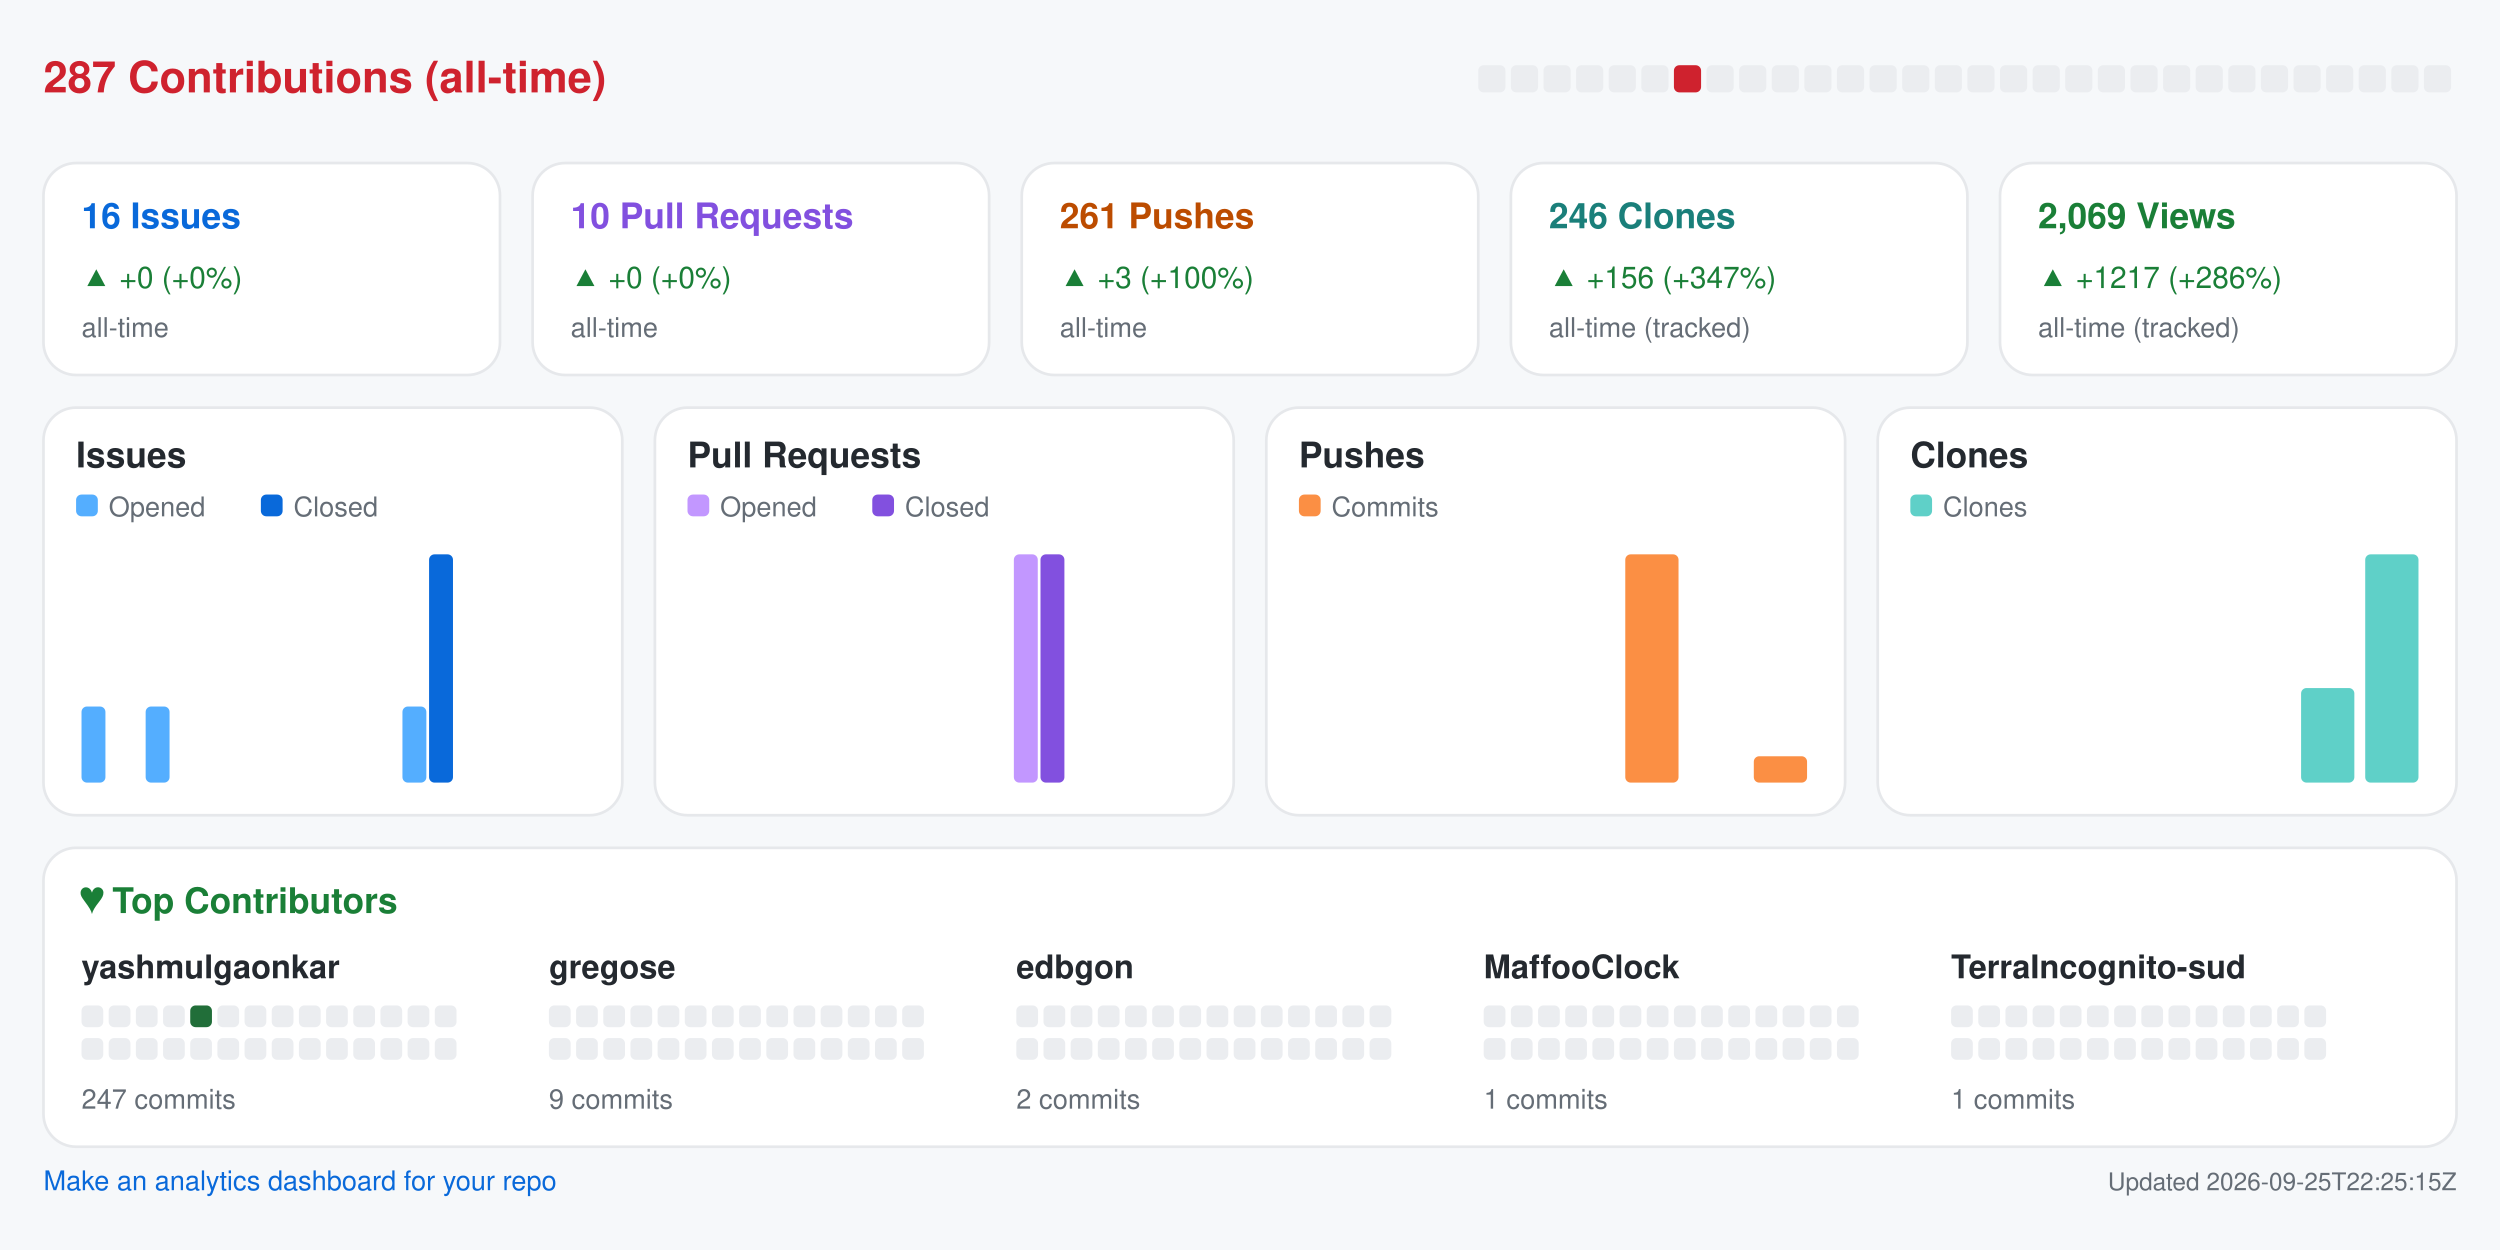
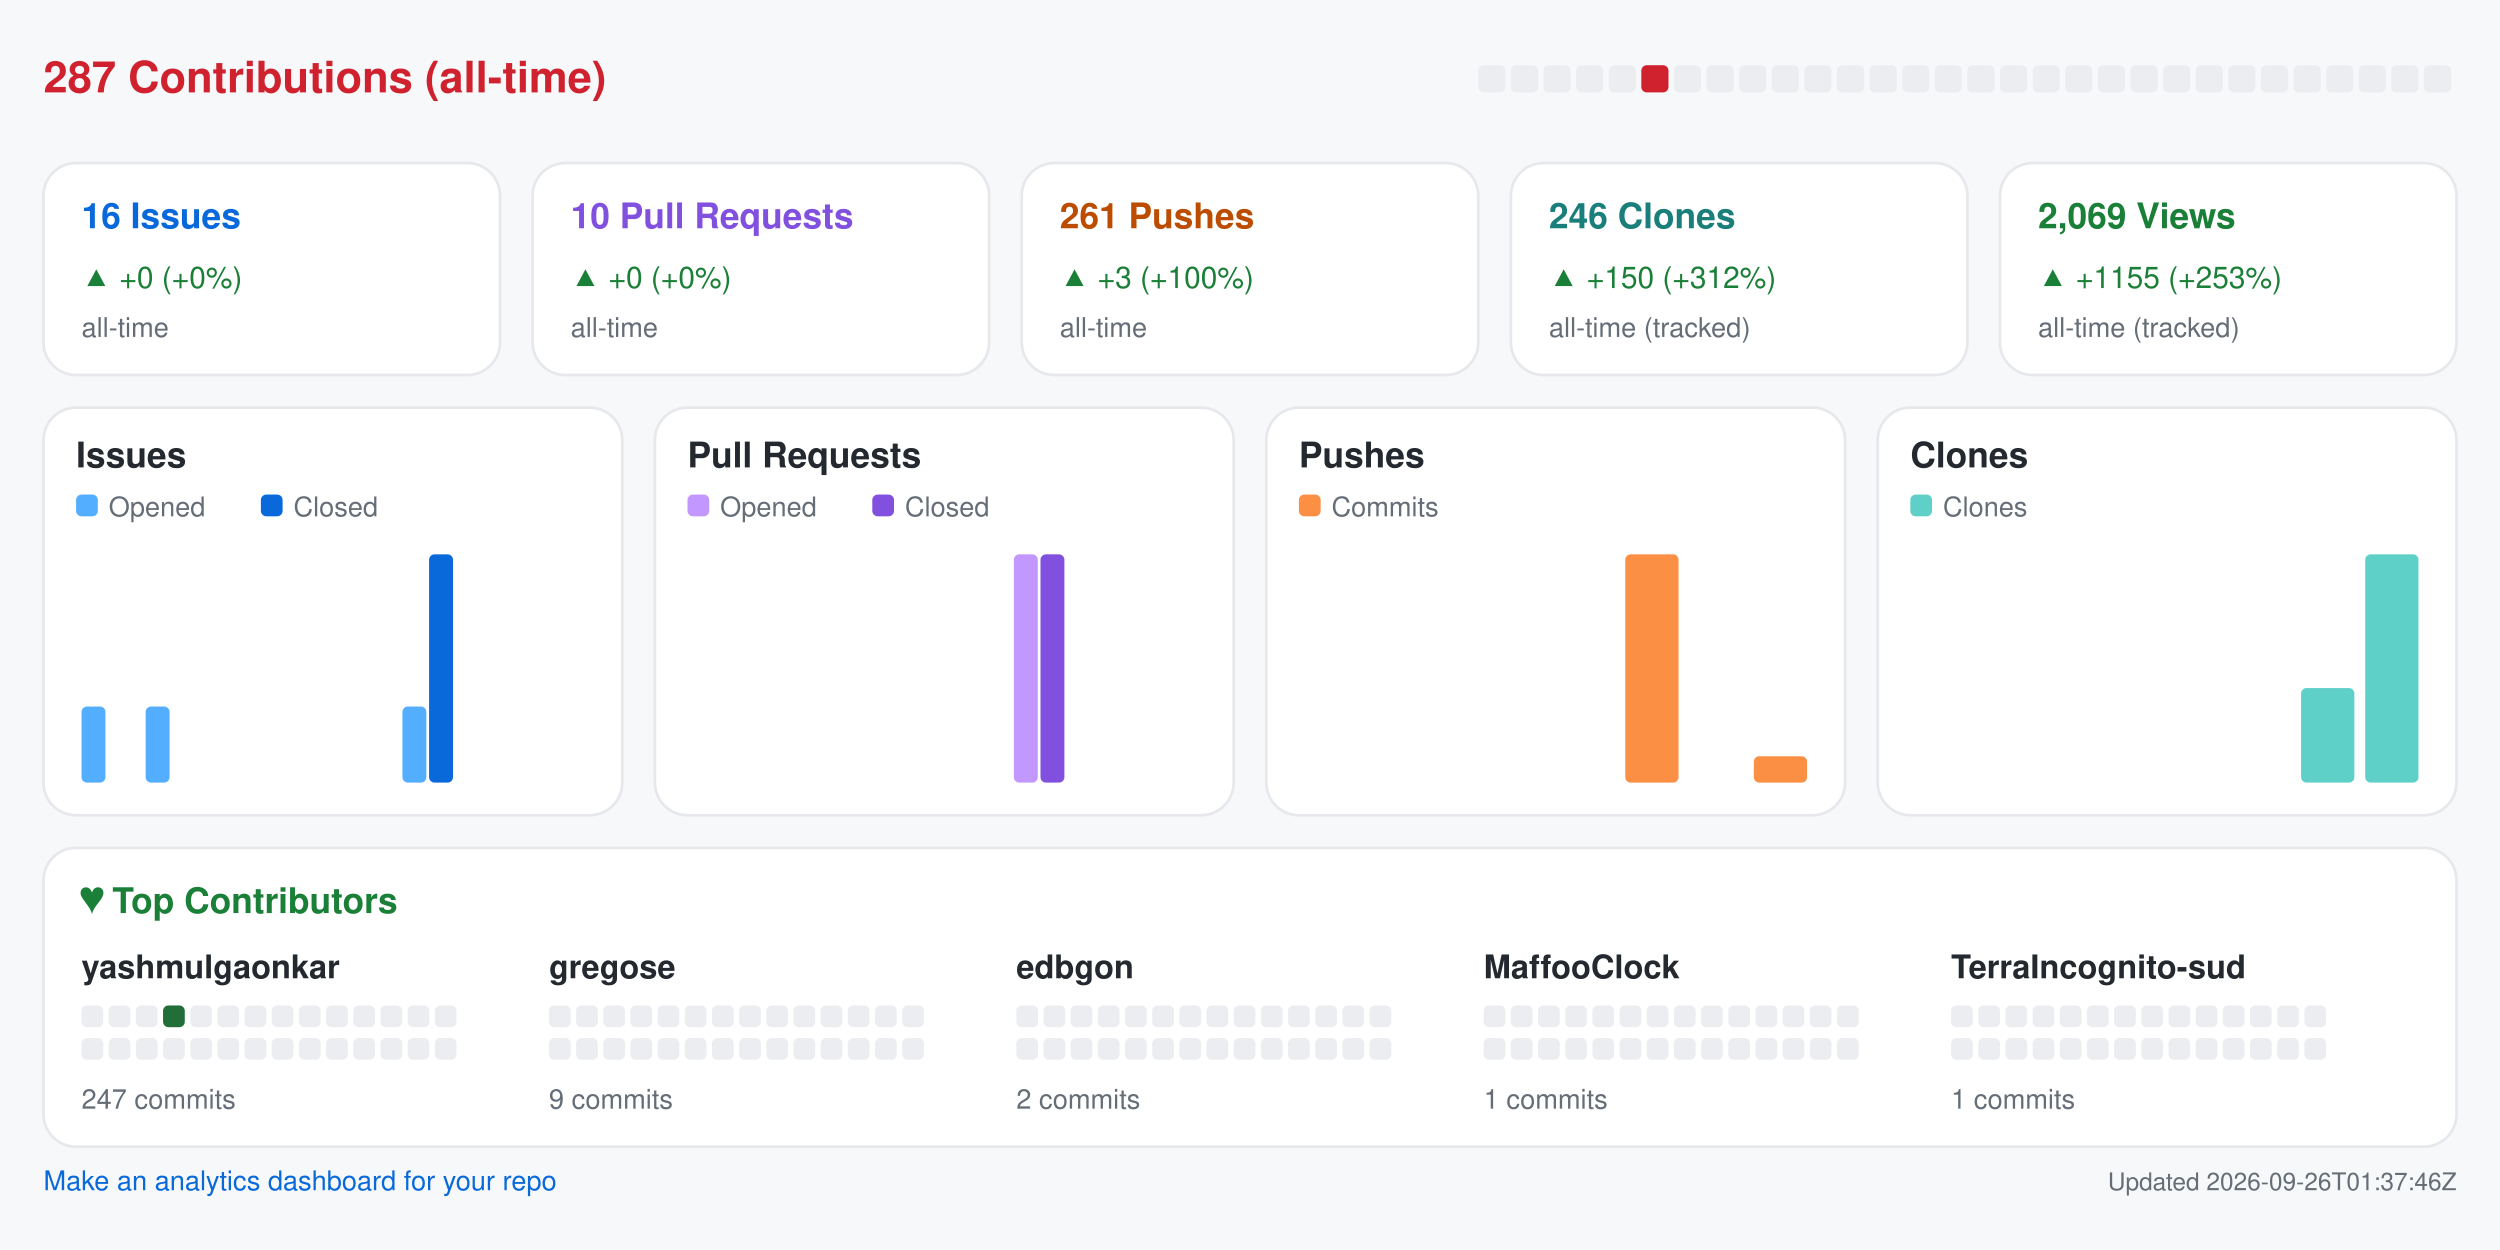
<svg xmlns="http://www.w3.org/2000/svg" width="920" height="460" viewBox="0 0 920 460" role="img" aria-label="Repository analytics for yashmulgaonkar/halo">
  <rect x="0.0" y="0.0" width="920.0" height="460.0" rx="0" fill="#f6f8fa" />
  <text x="16.0" y="34.0" fill="#cf222e" font-size="16" font-family="-apple-system,BlinkMacSystemFont,Segoe UI,Helvetica,Arial,sans-serif" font-weight="600" text-anchor="start">287 Contributions (all-time)</text>
  <rect x="544.0" y="24.0" width="10.0" height="10.0" rx="2" fill="#ebedf0" />
  <rect x="556.0" y="24.0" width="10.0" height="10.0" rx="2" fill="#ebedf0" />
  <rect x="568.0" y="24.0" width="10.0" height="10.0" rx="2" fill="#ebedf0" />
  <rect x="580.0" y="24.0" width="10.0" height="10.0" rx="2" fill="#ebedf0" />
  <rect x="592.0" y="24.0" width="10.0" height="10.0" rx="2" fill="#ebedf0" />
-   <rect x="604.0" y="24.0" width="10.0" height="10.0" rx="2" fill="#ebedf0" />
-   <rect x="616.0" y="24.0" width="10.0" height="10.0" rx="2" fill="#cf222e" />
+   <rect x="604.0" y="24.0" width="10.0" height="10.0" rx="2" fill="#cf222e" />
+   <rect x="616.0" y="24.0" width="10.0" height="10.0" rx="2" fill="#ebedf0" />
  <rect x="628.0" y="24.0" width="10.0" height="10.0" rx="2" fill="#ebedf0" />
  <rect x="640.0" y="24.0" width="10.0" height="10.0" rx="2" fill="#ebedf0" />
  <rect x="652.0" y="24.0" width="10.0" height="10.0" rx="2" fill="#ebedf0" />
  <rect x="664.0" y="24.0" width="10.0" height="10.0" rx="2" fill="#ebedf0" />
  <rect x="676.0" y="24.0" width="10.0" height="10.0" rx="2" fill="#ebedf0" />
  <rect x="688.0" y="24.0" width="10.0" height="10.0" rx="2" fill="#ebedf0" />
  <rect x="700.0" y="24.0" width="10.0" height="10.0" rx="2" fill="#ebedf0" />
  <rect x="712.0" y="24.0" width="10.0" height="10.0" rx="2" fill="#ebedf0" />
  <rect x="724.0" y="24.0" width="10.0" height="10.0" rx="2" fill="#ebedf0" />
  <rect x="736.0" y="24.0" width="10.0" height="10.0" rx="2" fill="#ebedf0" />
  <rect x="748.0" y="24.0" width="10.0" height="10.0" rx="2" fill="#ebedf0" />
  <rect x="760.0" y="24.0" width="10.0" height="10.0" rx="2" fill="#ebedf0" />
  <rect x="772.0" y="24.0" width="10.0" height="10.0" rx="2" fill="#ebedf0" />
  <rect x="784.0" y="24.0" width="10.0" height="10.0" rx="2" fill="#ebedf0" />
  <rect x="796.0" y="24.0" width="10.0" height="10.0" rx="2" fill="#ebedf0" />
  <rect x="808.0" y="24.0" width="10.0" height="10.0" rx="2" fill="#ebedf0" />
  <rect x="820.0" y="24.0" width="10.0" height="10.0" rx="2" fill="#ebedf0" />
  <rect x="832.0" y="24.0" width="10.0" height="10.0" rx="2" fill="#ebedf0" />
  <rect x="844.0" y="24.0" width="10.0" height="10.0" rx="2" fill="#ebedf0" />
  <rect x="856.0" y="24.0" width="10.0" height="10.0" rx="2" fill="#ebedf0" />
  <rect x="868.0" y="24.0" width="10.0" height="10.0" rx="2" fill="#ebedf0" />
  <rect x="880.0" y="24.0" width="10.0" height="10.0" rx="2" fill="#ebedf0" />
  <rect x="892.0" y="24.0" width="10.0" height="10.0" rx="2" fill="#ebedf0" />
  <rect x="16.0" y="60.0" width="168.0" height="78.0" rx="12" fill="#ffffff" stroke="#e6e8eb" />
  <text x="30.0" y="84.0" fill="#0969da" font-size="13" font-family="-apple-system,BlinkMacSystemFont,Segoe UI,Helvetica,Arial,sans-serif" font-weight="600" text-anchor="start">16 Issues</text>
  <text x="30.0" y="106.0" fill="#1a7f37" font-size="11" font-family="-apple-system,BlinkMacSystemFont,Segoe UI,Helvetica,Arial,sans-serif" font-weight="400" text-anchor="start">▲ +0 (+0%)</text>
  <text x="30.0" y="124.0" fill="#656d76" font-size="10" font-family="-apple-system,BlinkMacSystemFont,Segoe UI,Helvetica,Arial,sans-serif" font-weight="400" text-anchor="start">all-time</text>
  <rect x="196.0" y="60.0" width="168.0" height="78.0" rx="12" fill="#ffffff" stroke="#e6e8eb" />
  <text x="210.0" y="84.0" fill="#8250df" font-size="13" font-family="-apple-system,BlinkMacSystemFont,Segoe UI,Helvetica,Arial,sans-serif" font-weight="600" text-anchor="start">10 Pull Requests</text>
  <text x="210.0" y="106.0" fill="#1a7f37" font-size="11" font-family="-apple-system,BlinkMacSystemFont,Segoe UI,Helvetica,Arial,sans-serif" font-weight="400" text-anchor="start">▲ +0 (+0%)</text>
  <text x="210.0" y="124.0" fill="#656d76" font-size="10" font-family="-apple-system,BlinkMacSystemFont,Segoe UI,Helvetica,Arial,sans-serif" font-weight="400" text-anchor="start">all-time</text>
  <rect x="376.0" y="60.0" width="168.0" height="78.0" rx="12" fill="#ffffff" stroke="#e6e8eb" />
  <text x="390.0" y="84.0" fill="#bc4c00" font-size="13" font-family="-apple-system,BlinkMacSystemFont,Segoe UI,Helvetica,Arial,sans-serif" font-weight="600" text-anchor="start">261 Pushes</text>
  <text x="390.0" y="106.0" fill="#1a7f37" font-size="11" font-family="-apple-system,BlinkMacSystemFont,Segoe UI,Helvetica,Arial,sans-serif" font-weight="400" text-anchor="start">▲ +3 (+100%)</text>
  <text x="390.0" y="124.0" fill="#656d76" font-size="10" font-family="-apple-system,BlinkMacSystemFont,Segoe UI,Helvetica,Arial,sans-serif" font-weight="400" text-anchor="start">all-time</text>
  <rect x="556.0" y="60.0" width="168.0" height="78.0" rx="12" fill="#ffffff" stroke="#e6e8eb" />
  <text x="570.0" y="84.0" fill="#1a7f7a" font-size="13" font-family="-apple-system,BlinkMacSystemFont,Segoe UI,Helvetica,Arial,sans-serif" font-weight="600" text-anchor="start">246 Clones</text>
-   <text x="570.0" y="106.0" fill="#1a7f37" font-size="11" font-family="-apple-system,BlinkMacSystemFont,Segoe UI,Helvetica,Arial,sans-serif" font-weight="400" text-anchor="start">▲ +156 (+347%)</text>
+   <text x="570.0" y="106.0" fill="#1a7f37" font-size="11" font-family="-apple-system,BlinkMacSystemFont,Segoe UI,Helvetica,Arial,sans-serif" font-weight="400" text-anchor="start">▲ +150 (+312%)</text>
  <text x="570.0" y="124.0" fill="#656d76" font-size="10" font-family="-apple-system,BlinkMacSystemFont,Segoe UI,Helvetica,Arial,sans-serif" font-weight="400" text-anchor="start">all-time (tracked)</text>
  <rect x="736.0" y="60.0" width="168.0" height="78.0" rx="12" fill="#ffffff" stroke="#e6e8eb" />
  <text x="750.0" y="84.0" fill="#1a7f37" font-size="13" font-family="-apple-system,BlinkMacSystemFont,Segoe UI,Helvetica,Arial,sans-serif" font-weight="600" text-anchor="start">2,069 Views</text>
-   <text x="750.0" y="106.0" fill="#1a7f37" font-size="11" font-family="-apple-system,BlinkMacSystemFont,Segoe UI,Helvetica,Arial,sans-serif" font-weight="400" text-anchor="start">▲ +1217 (+286%)</text>
+   <text x="750.0" y="106.0" fill="#1a7f37" font-size="11" font-family="-apple-system,BlinkMacSystemFont,Segoe UI,Helvetica,Arial,sans-serif" font-weight="400" text-anchor="start">▲ +1155 (+253%)</text>
  <text x="750.0" y="124.0" fill="#656d76" font-size="10" font-family="-apple-system,BlinkMacSystemFont,Segoe UI,Helvetica,Arial,sans-serif" font-weight="400" text-anchor="start">all-time (tracked)</text>
  <rect x="16.0" y="150.0" width="213.0" height="150.0" rx="12" fill="#ffffff" stroke="#e6e8eb" />
  <text x="28.0" y="172.0" fill="#24292f" font-size="13" font-family="-apple-system,BlinkMacSystemFont,Segoe UI,Helvetica,Arial,sans-serif" font-weight="600" text-anchor="start">Issues</text>
  <rect x="28.0" y="182.0" width="8.0" height="8.0" rx="2" fill="#54aeff" />
  <text x="40.0" y="190.0" fill="#656d76" font-size="10" font-family="-apple-system,BlinkMacSystemFont,Segoe UI,Helvetica,Arial,sans-serif" font-weight="400" text-anchor="start">Opened</text>
  <rect x="96.0" y="182.0" width="8.0" height="8.0" rx="2" fill="#0969da" />
  <text x="108.0" y="190.0" fill="#656d76" font-size="10" font-family="-apple-system,BlinkMacSystemFont,Segoe UI,Helvetica,Arial,sans-serif" font-weight="400" text-anchor="start">Closed</text>
  <rect x="30.0" y="260.0" width="8.8" height="28.0" rx="2" fill="#54aeff" />
  <rect x="39.8" y="288.0" width="8.8" height="0.0" rx="2" fill="#0969da" />
  <rect x="53.6" y="260.0" width="8.8" height="28.0" rx="2" fill="#54aeff" />
  <rect x="63.4" y="288.0" width="8.8" height="0.0" rx="2" fill="#0969da" />
  <rect x="77.2" y="288.0" width="8.8" height="0.0" rx="2" fill="#54aeff" />
  <rect x="87.1" y="288.0" width="8.8" height="0.0" rx="2" fill="#0969da" />
  <rect x="100.9" y="288.0" width="8.8" height="0.0" rx="2" fill="#54aeff" />
  <rect x="110.7" y="288.0" width="8.8" height="0.0" rx="2" fill="#0969da" />
  <rect x="124.5" y="288.0" width="8.8" height="0.0" rx="2" fill="#54aeff" />
  <rect x="134.3" y="288.0" width="8.8" height="0.0" rx="2" fill="#0969da" />
  <rect x="148.1" y="260.0" width="8.8" height="28.0" rx="2" fill="#54aeff" />
  <rect x="157.9" y="204.0" width="8.8" height="84.0" rx="2" fill="#0969da" />
  <rect x="171.8" y="288.0" width="8.8" height="0.0" rx="2" fill="#54aeff" />
  <rect x="181.6" y="288.0" width="8.8" height="0.0" rx="2" fill="#0969da" />
  <rect x="195.4" y="288.0" width="8.8" height="0.0" rx="2" fill="#54aeff" />
  <rect x="205.2" y="288.0" width="8.8" height="0.0" rx="2" fill="#0969da" />
  <rect x="241.0" y="150.0" width="213.0" height="150.0" rx="12" fill="#ffffff" stroke="#e6e8eb" />
  <text x="253.0" y="172.0" fill="#24292f" font-size="13" font-family="-apple-system,BlinkMacSystemFont,Segoe UI,Helvetica,Arial,sans-serif" font-weight="600" text-anchor="start">Pull Requests</text>
  <rect x="253.0" y="182.0" width="8.0" height="8.0" rx="2" fill="#c297ff" />
  <text x="265.0" y="190.0" fill="#656d76" font-size="10" font-family="-apple-system,BlinkMacSystemFont,Segoe UI,Helvetica,Arial,sans-serif" font-weight="400" text-anchor="start">Opened</text>
  <rect x="321.0" y="182.0" width="8.0" height="8.0" rx="2" fill="#8250df" />
  <text x="333.0" y="190.0" fill="#656d76" font-size="10" font-family="-apple-system,BlinkMacSystemFont,Segoe UI,Helvetica,Arial,sans-serif" font-weight="400" text-anchor="start">Closed</text>
  <rect x="255.0" y="288.0" width="8.8" height="0.0" rx="2" fill="#c297ff" />
  <rect x="264.8" y="288.0" width="8.8" height="0.0" rx="2" fill="#8250df" />
  <rect x="278.6" y="288.0" width="8.8" height="0.0" rx="2" fill="#c297ff" />
  <rect x="288.4" y="288.0" width="8.8" height="0.0" rx="2" fill="#8250df" />
  <rect x="302.2" y="288.0" width="8.8" height="0.0" rx="2" fill="#c297ff" />
  <rect x="312.1" y="288.0" width="8.8" height="0.0" rx="2" fill="#8250df" />
  <rect x="325.9" y="288.0" width="8.8" height="0.0" rx="2" fill="#c297ff" />
  <rect x="335.7" y="288.0" width="8.8" height="0.0" rx="2" fill="#8250df" />
  <rect x="349.5" y="288.0" width="8.8" height="0.0" rx="2" fill="#c297ff" />
  <rect x="359.3" y="288.0" width="8.8" height="0.0" rx="2" fill="#8250df" />
  <rect x="373.1" y="204.0" width="8.8" height="84.0" rx="2" fill="#c297ff" />
  <rect x="382.9" y="204.0" width="8.8" height="84.0" rx="2" fill="#8250df" />
  <rect x="396.8" y="288.0" width="8.8" height="0.0" rx="2" fill="#c297ff" />
  <rect x="406.6" y="288.0" width="8.8" height="0.0" rx="2" fill="#8250df" />
  <rect x="420.4" y="288.0" width="8.8" height="0.0" rx="2" fill="#c297ff" />
  <rect x="430.2" y="288.0" width="8.8" height="0.0" rx="2" fill="#8250df" />
  <rect x="466.0" y="150.0" width="213.0" height="150.0" rx="12" fill="#ffffff" stroke="#e6e8eb" />
  <text x="478.0" y="172.0" fill="#24292f" font-size="13" font-family="-apple-system,BlinkMacSystemFont,Segoe UI,Helvetica,Arial,sans-serif" font-weight="600" text-anchor="start">Pushes</text>
  <rect x="478.0" y="182.0" width="8.0" height="8.0" rx="2" fill="#fb8f44" />
  <text x="490.0" y="190.0" fill="#656d76" font-size="10" font-family="-apple-system,BlinkMacSystemFont,Segoe UI,Helvetica,Arial,sans-serif" font-weight="400" text-anchor="start">Commits</text>
  <rect x="480.0" y="288.0" width="19.6" height="0.0" rx="2" fill="#fb8f44" />
  <rect x="503.6" y="288.0" width="19.6" height="0.0" rx="2" fill="#fb8f44" />
  <rect x="527.2" y="288.0" width="19.6" height="0.0" rx="2" fill="#fb8f44" />
  <rect x="550.9" y="288.0" width="19.6" height="0.0" rx="2" fill="#fb8f44" />
  <rect x="574.5" y="288.0" width="19.6" height="0.0" rx="2" fill="#fb8f44" />
  <rect x="598.1" y="204.0" width="19.6" height="84.0" rx="2" fill="#fb8f44" />
  <rect x="621.8" y="288.0" width="19.6" height="0.0" rx="2" fill="#fb8f44" />
  <rect x="645.4" y="278.3" width="19.6" height="9.7" rx="2" fill="#fb8f44" />
  <rect x="691.0" y="150.0" width="213.0" height="150.0" rx="12" fill="#ffffff" stroke="#e6e8eb" />
  <text x="703.0" y="172.0" fill="#24292f" font-size="13" font-family="-apple-system,BlinkMacSystemFont,Segoe UI,Helvetica,Arial,sans-serif" font-weight="600" text-anchor="start">Clones</text>
  <rect x="703.0" y="182.0" width="8.0" height="8.0" rx="2" fill="#5fd0c8" />
  <text x="715.0" y="190.0" fill="#656d76" font-size="10" font-family="-apple-system,BlinkMacSystemFont,Segoe UI,Helvetica,Arial,sans-serif" font-weight="400" text-anchor="start">Clones</text>
  <rect x="705.0" y="288.0" width="19.6" height="0.0" rx="2" fill="#5fd0c8" />
  <rect x="728.6" y="288.0" width="19.6" height="0.0" rx="2" fill="#5fd0c8" />
  <rect x="752.2" y="288.0" width="19.6" height="0.0" rx="2" fill="#5fd0c8" />
  <rect x="775.9" y="288.0" width="19.6" height="0.0" rx="2" fill="#5fd0c8" />
  <rect x="799.5" y="288.0" width="19.6" height="0.0" rx="2" fill="#5fd0c8" />
  <rect x="823.1" y="288.0" width="19.6" height="0.0" rx="2" fill="#5fd0c8" />
  <rect x="846.8" y="253.2" width="19.6" height="34.8" rx="2" fill="#5fd0c8" />
  <rect x="870.4" y="204.0" width="19.6" height="84.0" rx="2" fill="#5fd0c8" />
  <rect x="16.0" y="312.0" width="888.0" height="110.0" rx="12" fill="#ffffff" stroke="#e6e8eb" />
  <text x="30.0" y="336.0" fill="#1a7f37" font-size="13" font-family="-apple-system,BlinkMacSystemFont,Segoe UI,Helvetica,Arial,sans-serif" font-weight="600" text-anchor="start">♥  Top Contributors</text>
  <text x="30.0" y="360.0" fill="#24292f" font-size="12" font-family="-apple-system,BlinkMacSystemFont,Segoe UI,Helvetica,Arial,sans-serif" font-weight="600" text-anchor="start">yashmulgaonkar</text>
  <rect x="30.0" y="370.0" width="8.0" height="8.0" rx="2" fill="#ebedf0" />
  <rect x="40.0" y="370.0" width="8.0" height="8.0" rx="2" fill="#ebedf0" />
  <rect x="50.0" y="370.0" width="8.0" height="8.0" rx="2" fill="#ebedf0" />
-   <rect x="60.0" y="370.0" width="8.0" height="8.0" rx="2" fill="#ebedf0" />
-   <rect x="70.0" y="370.0" width="8.0" height="8.0" rx="2" fill="#216e39" />
+   <rect x="60.0" y="370.0" width="8.0" height="8.0" rx="2" fill="#216e39" />
+   <rect x="70.0" y="370.0" width="8.0" height="8.0" rx="2" fill="#ebedf0" />
  <rect x="80.0" y="370.0" width="8.0" height="8.0" rx="2" fill="#ebedf0" />
  <rect x="90.0" y="370.0" width="8.0" height="8.0" rx="2" fill="#ebedf0" />
  <rect x="100.0" y="370.0" width="8.0" height="8.0" rx="2" fill="#ebedf0" />
  <rect x="110.0" y="370.0" width="8.0" height="8.0" rx="2" fill="#ebedf0" />
  <rect x="120.0" y="370.0" width="8.0" height="8.0" rx="2" fill="#ebedf0" />
  <rect x="130.0" y="370.0" width="8.0" height="8.0" rx="2" fill="#ebedf0" />
  <rect x="140.0" y="370.0" width="8.0" height="8.0" rx="2" fill="#ebedf0" />
  <rect x="150.0" y="370.0" width="8.0" height="8.0" rx="2" fill="#ebedf0" />
  <rect x="160.0" y="370.0" width="8.0" height="8.0" rx="2" fill="#ebedf0" />
  <rect x="30.0" y="382.0" width="8.0" height="8.0" rx="2" fill="#ebedf0" />
  <rect x="40.0" y="382.0" width="8.0" height="8.0" rx="2" fill="#ebedf0" />
  <rect x="50.0" y="382.0" width="8.0" height="8.0" rx="2" fill="#ebedf0" />
  <rect x="60.0" y="382.0" width="8.0" height="8.0" rx="2" fill="#ebedf0" />
  <rect x="70.0" y="382.0" width="8.0" height="8.0" rx="2" fill="#ebedf0" />
  <rect x="80.0" y="382.0" width="8.0" height="8.0" rx="2" fill="#ebedf0" />
  <rect x="90.0" y="382.0" width="8.0" height="8.0" rx="2" fill="#ebedf0" />
  <rect x="100.0" y="382.0" width="8.0" height="8.0" rx="2" fill="#ebedf0" />
  <rect x="110.0" y="382.0" width="8.0" height="8.0" rx="2" fill="#ebedf0" />
  <rect x="120.0" y="382.0" width="8.0" height="8.0" rx="2" fill="#ebedf0" />
  <rect x="130.0" y="382.0" width="8.0" height="8.0" rx="2" fill="#ebedf0" />
  <rect x="140.0" y="382.0" width="8.0" height="8.0" rx="2" fill="#ebedf0" />
  <rect x="150.0" y="382.0" width="8.0" height="8.0" rx="2" fill="#ebedf0" />
  <rect x="160.0" y="382.0" width="8.0" height="8.0" rx="2" fill="#ebedf0" />
  <text x="30.0" y="408.0" fill="#656d76" font-size="10" font-family="-apple-system,BlinkMacSystemFont,Segoe UI,Helvetica,Arial,sans-serif" font-weight="400" text-anchor="start">247 commits</text>
  <text x="202.0" y="360.0" fill="#24292f" font-size="12" font-family="-apple-system,BlinkMacSystemFont,Segoe UI,Helvetica,Arial,sans-serif" font-weight="600" text-anchor="start">gregose</text>
  <rect x="202.0" y="370.0" width="8.0" height="8.0" rx="2" fill="#ebedf0" />
  <rect x="212.0" y="370.0" width="8.0" height="8.0" rx="2" fill="#ebedf0" />
  <rect x="222.0" y="370.0" width="8.0" height="8.0" rx="2" fill="#ebedf0" />
  <rect x="232.0" y="370.0" width="8.0" height="8.0" rx="2" fill="#ebedf0" />
  <rect x="242.0" y="370.0" width="8.0" height="8.0" rx="2" fill="#ebedf0" />
  <rect x="252.0" y="370.0" width="8.0" height="8.0" rx="2" fill="#ebedf0" />
  <rect x="262.0" y="370.0" width="8.0" height="8.0" rx="2" fill="#ebedf0" />
  <rect x="272.0" y="370.0" width="8.0" height="8.0" rx="2" fill="#ebedf0" />
  <rect x="282.0" y="370.0" width="8.0" height="8.0" rx="2" fill="#ebedf0" />
  <rect x="292.0" y="370.0" width="8.0" height="8.0" rx="2" fill="#ebedf0" />
  <rect x="302.0" y="370.0" width="8.0" height="8.0" rx="2" fill="#ebedf0" />
  <rect x="312.0" y="370.0" width="8.0" height="8.0" rx="2" fill="#ebedf0" />
  <rect x="322.0" y="370.0" width="8.0" height="8.0" rx="2" fill="#ebedf0" />
  <rect x="332.0" y="370.0" width="8.0" height="8.0" rx="2" fill="#ebedf0" />
  <rect x="202.0" y="382.0" width="8.0" height="8.0" rx="2" fill="#ebedf0" />
  <rect x="212.0" y="382.0" width="8.0" height="8.0" rx="2" fill="#ebedf0" />
  <rect x="222.0" y="382.0" width="8.0" height="8.0" rx="2" fill="#ebedf0" />
  <rect x="232.0" y="382.0" width="8.0" height="8.0" rx="2" fill="#ebedf0" />
  <rect x="242.0" y="382.0" width="8.0" height="8.0" rx="2" fill="#ebedf0" />
  <rect x="252.0" y="382.0" width="8.0" height="8.0" rx="2" fill="#ebedf0" />
  <rect x="262.0" y="382.0" width="8.0" height="8.0" rx="2" fill="#ebedf0" />
  <rect x="272.0" y="382.0" width="8.0" height="8.0" rx="2" fill="#ebedf0" />
  <rect x="282.0" y="382.0" width="8.0" height="8.0" rx="2" fill="#ebedf0" />
  <rect x="292.0" y="382.0" width="8.0" height="8.0" rx="2" fill="#ebedf0" />
  <rect x="302.0" y="382.0" width="8.0" height="8.0" rx="2" fill="#ebedf0" />
  <rect x="312.0" y="382.0" width="8.0" height="8.0" rx="2" fill="#ebedf0" />
  <rect x="322.0" y="382.0" width="8.0" height="8.0" rx="2" fill="#ebedf0" />
  <rect x="332.0" y="382.0" width="8.0" height="8.0" rx="2" fill="#ebedf0" />
  <text x="202.0" y="408.0" fill="#656d76" font-size="10" font-family="-apple-system,BlinkMacSystemFont,Segoe UI,Helvetica,Arial,sans-serif" font-weight="400" text-anchor="start">9 commits</text>
  <text x="374.0" y="360.0" fill="#24292f" font-size="12" font-family="-apple-system,BlinkMacSystemFont,Segoe UI,Helvetica,Arial,sans-serif" font-weight="600" text-anchor="start">edbgon</text>
  <rect x="374.0" y="370.0" width="8.0" height="8.0" rx="2" fill="#ebedf0" />
  <rect x="384.0" y="370.0" width="8.0" height="8.0" rx="2" fill="#ebedf0" />
  <rect x="394.0" y="370.0" width="8.0" height="8.0" rx="2" fill="#ebedf0" />
  <rect x="404.0" y="370.0" width="8.0" height="8.0" rx="2" fill="#ebedf0" />
  <rect x="414.0" y="370.0" width="8.0" height="8.0" rx="2" fill="#ebedf0" />
  <rect x="424.0" y="370.0" width="8.0" height="8.0" rx="2" fill="#ebedf0" />
  <rect x="434.0" y="370.0" width="8.0" height="8.0" rx="2" fill="#ebedf0" />
  <rect x="444.0" y="370.0" width="8.0" height="8.0" rx="2" fill="#ebedf0" />
  <rect x="454.0" y="370.0" width="8.0" height="8.0" rx="2" fill="#ebedf0" />
  <rect x="464.0" y="370.0" width="8.0" height="8.0" rx="2" fill="#ebedf0" />
  <rect x="474.0" y="370.0" width="8.0" height="8.0" rx="2" fill="#ebedf0" />
  <rect x="484.0" y="370.0" width="8.0" height="8.0" rx="2" fill="#ebedf0" />
  <rect x="494.0" y="370.0" width="8.0" height="8.0" rx="2" fill="#ebedf0" />
  <rect x="504.0" y="370.0" width="8.0" height="8.0" rx="2" fill="#ebedf0" />
  <rect x="374.0" y="382.0" width="8.0" height="8.0" rx="2" fill="#ebedf0" />
  <rect x="384.0" y="382.0" width="8.0" height="8.0" rx="2" fill="#ebedf0" />
  <rect x="394.0" y="382.0" width="8.0" height="8.0" rx="2" fill="#ebedf0" />
  <rect x="404.0" y="382.0" width="8.0" height="8.0" rx="2" fill="#ebedf0" />
  <rect x="414.0" y="382.0" width="8.0" height="8.0" rx="2" fill="#ebedf0" />
  <rect x="424.0" y="382.0" width="8.0" height="8.0" rx="2" fill="#ebedf0" />
  <rect x="434.0" y="382.0" width="8.0" height="8.0" rx="2" fill="#ebedf0" />
  <rect x="444.0" y="382.0" width="8.0" height="8.0" rx="2" fill="#ebedf0" />
  <rect x="454.0" y="382.0" width="8.0" height="8.0" rx="2" fill="#ebedf0" />
  <rect x="464.0" y="382.0" width="8.0" height="8.0" rx="2" fill="#ebedf0" />
  <rect x="474.0" y="382.0" width="8.0" height="8.0" rx="2" fill="#ebedf0" />
  <rect x="484.0" y="382.0" width="8.0" height="8.0" rx="2" fill="#ebedf0" />
  <rect x="494.0" y="382.0" width="8.0" height="8.0" rx="2" fill="#ebedf0" />
  <rect x="504.0" y="382.0" width="8.0" height="8.0" rx="2" fill="#ebedf0" />
  <text x="374.0" y="408.0" fill="#656d76" font-size="10" font-family="-apple-system,BlinkMacSystemFont,Segoe UI,Helvetica,Arial,sans-serif" font-weight="400" text-anchor="start">2 commits</text>
  <text x="546.0" y="360.0" fill="#24292f" font-size="12" font-family="-apple-system,BlinkMacSystemFont,Segoe UI,Helvetica,Arial,sans-serif" font-weight="600" text-anchor="start">MaffooClock</text>
  <rect x="546.0" y="370.0" width="8.0" height="8.0" rx="2" fill="#ebedf0" />
  <rect x="556.0" y="370.0" width="8.0" height="8.0" rx="2" fill="#ebedf0" />
  <rect x="566.0" y="370.0" width="8.0" height="8.0" rx="2" fill="#ebedf0" />
  <rect x="576.0" y="370.0" width="8.0" height="8.0" rx="2" fill="#ebedf0" />
  <rect x="586.0" y="370.0" width="8.0" height="8.0" rx="2" fill="#ebedf0" />
  <rect x="596.0" y="370.0" width="8.0" height="8.0" rx="2" fill="#ebedf0" />
  <rect x="606.0" y="370.0" width="8.0" height="8.0" rx="2" fill="#ebedf0" />
  <rect x="616.0" y="370.0" width="8.0" height="8.0" rx="2" fill="#ebedf0" />
  <rect x="626.0" y="370.0" width="8.0" height="8.0" rx="2" fill="#ebedf0" />
  <rect x="636.0" y="370.0" width="8.0" height="8.0" rx="2" fill="#ebedf0" />
  <rect x="646.0" y="370.0" width="8.0" height="8.0" rx="2" fill="#ebedf0" />
  <rect x="656.0" y="370.0" width="8.0" height="8.0" rx="2" fill="#ebedf0" />
  <rect x="666.0" y="370.0" width="8.0" height="8.0" rx="2" fill="#ebedf0" />
  <rect x="676.0" y="370.0" width="8.0" height="8.0" rx="2" fill="#ebedf0" />
  <rect x="546.0" y="382.0" width="8.0" height="8.0" rx="2" fill="#ebedf0" />
  <rect x="556.0" y="382.0" width="8.0" height="8.0" rx="2" fill="#ebedf0" />
  <rect x="566.0" y="382.0" width="8.0" height="8.0" rx="2" fill="#ebedf0" />
  <rect x="576.0" y="382.0" width="8.0" height="8.0" rx="2" fill="#ebedf0" />
  <rect x="586.0" y="382.0" width="8.0" height="8.0" rx="2" fill="#ebedf0" />
  <rect x="596.0" y="382.0" width="8.0" height="8.0" rx="2" fill="#ebedf0" />
  <rect x="606.0" y="382.0" width="8.0" height="8.0" rx="2" fill="#ebedf0" />
  <rect x="616.0" y="382.0" width="8.0" height="8.0" rx="2" fill="#ebedf0" />
  <rect x="626.0" y="382.0" width="8.0" height="8.0" rx="2" fill="#ebedf0" />
  <rect x="636.0" y="382.0" width="8.0" height="8.0" rx="2" fill="#ebedf0" />
  <rect x="646.0" y="382.0" width="8.0" height="8.0" rx="2" fill="#ebedf0" />
  <rect x="656.0" y="382.0" width="8.0" height="8.0" rx="2" fill="#ebedf0" />
  <rect x="666.0" y="382.0" width="8.0" height="8.0" rx="2" fill="#ebedf0" />
  <rect x="676.0" y="382.0" width="8.0" height="8.0" rx="2" fill="#ebedf0" />
  <text x="546.0" y="408.0" fill="#656d76" font-size="10" font-family="-apple-system,BlinkMacSystemFont,Segoe UI,Helvetica,Arial,sans-serif" font-weight="400" text-anchor="start">1 commits</text>
  <text x="718.0" y="360.0" fill="#24292f" font-size="12" font-family="-apple-system,BlinkMacSystemFont,Segoe UI,Helvetica,Arial,sans-serif" font-weight="600" text-anchor="start">TerraIncognito-sud</text>
  <rect x="718.0" y="370.0" width="8.0" height="8.0" rx="2" fill="#ebedf0" />
  <rect x="728.0" y="370.0" width="8.0" height="8.0" rx="2" fill="#ebedf0" />
  <rect x="738.0" y="370.0" width="8.0" height="8.0" rx="2" fill="#ebedf0" />
  <rect x="748.0" y="370.0" width="8.0" height="8.0" rx="2" fill="#ebedf0" />
  <rect x="758.0" y="370.0" width="8.0" height="8.0" rx="2" fill="#ebedf0" />
  <rect x="768.0" y="370.0" width="8.0" height="8.0" rx="2" fill="#ebedf0" />
  <rect x="778.0" y="370.0" width="8.0" height="8.0" rx="2" fill="#ebedf0" />
  <rect x="788.0" y="370.0" width="8.0" height="8.0" rx="2" fill="#ebedf0" />
  <rect x="798.0" y="370.0" width="8.0" height="8.0" rx="2" fill="#ebedf0" />
  <rect x="808.0" y="370.0" width="8.0" height="8.0" rx="2" fill="#ebedf0" />
  <rect x="818.0" y="370.0" width="8.0" height="8.0" rx="2" fill="#ebedf0" />
  <rect x="828.0" y="370.0" width="8.0" height="8.0" rx="2" fill="#ebedf0" />
  <rect x="838.0" y="370.0" width="8.0" height="8.0" rx="2" fill="#ebedf0" />
  <rect x="848.0" y="370.0" width="8.0" height="8.0" rx="2" fill="#ebedf0" />
  <rect x="718.0" y="382.0" width="8.0" height="8.0" rx="2" fill="#ebedf0" />
  <rect x="728.0" y="382.0" width="8.0" height="8.0" rx="2" fill="#ebedf0" />
  <rect x="738.0" y="382.0" width="8.0" height="8.0" rx="2" fill="#ebedf0" />
  <rect x="748.0" y="382.0" width="8.0" height="8.0" rx="2" fill="#ebedf0" />
  <rect x="758.0" y="382.0" width="8.0" height="8.0" rx="2" fill="#ebedf0" />
  <rect x="768.0" y="382.0" width="8.0" height="8.0" rx="2" fill="#ebedf0" />
  <rect x="778.0" y="382.0" width="8.0" height="8.0" rx="2" fill="#ebedf0" />
  <rect x="788.0" y="382.0" width="8.0" height="8.0" rx="2" fill="#ebedf0" />
  <rect x="798.0" y="382.0" width="8.0" height="8.0" rx="2" fill="#ebedf0" />
  <rect x="808.0" y="382.0" width="8.0" height="8.0" rx="2" fill="#ebedf0" />
  <rect x="818.0" y="382.0" width="8.0" height="8.0" rx="2" fill="#ebedf0" />
  <rect x="828.0" y="382.0" width="8.0" height="8.0" rx="2" fill="#ebedf0" />
  <rect x="838.0" y="382.0" width="8.0" height="8.0" rx="2" fill="#ebedf0" />
  <rect x="848.0" y="382.0" width="8.0" height="8.0" rx="2" fill="#ebedf0" />
  <text x="718.0" y="408.0" fill="#656d76" font-size="10" font-family="-apple-system,BlinkMacSystemFont,Segoe UI,Helvetica,Arial,sans-serif" font-weight="400" text-anchor="start">1 commits</text>
  <a href="https://github.com/yashmulgaonkar/repo-analytics" target="_blank" rel="noopener noreferrer">
    <text x="16.0" y="438.0" fill="#0969da" font-size="10" font-family="-apple-system,BlinkMacSystemFont,Segoe UI,Helvetica,Arial,sans-serif" font-weight="400" text-anchor="start">Make an analytics dashboard for your repo</text>
  </a>
-   <text x="904.0" y="438.0" fill="#656d76" font-size="9" font-family="-apple-system,BlinkMacSystemFont,Segoe UI,Helvetica,Arial,sans-serif" font-weight="400" text-anchor="end">Updated 2026-09-25T22:25:15Z</text>
+   <text x="904.0" y="438.0" fill="#656d76" font-size="9" font-family="-apple-system,BlinkMacSystemFont,Segoe UI,Helvetica,Arial,sans-serif" font-weight="400" text-anchor="end">Updated 2026-09-26T01:37:46Z</text>
</svg>
